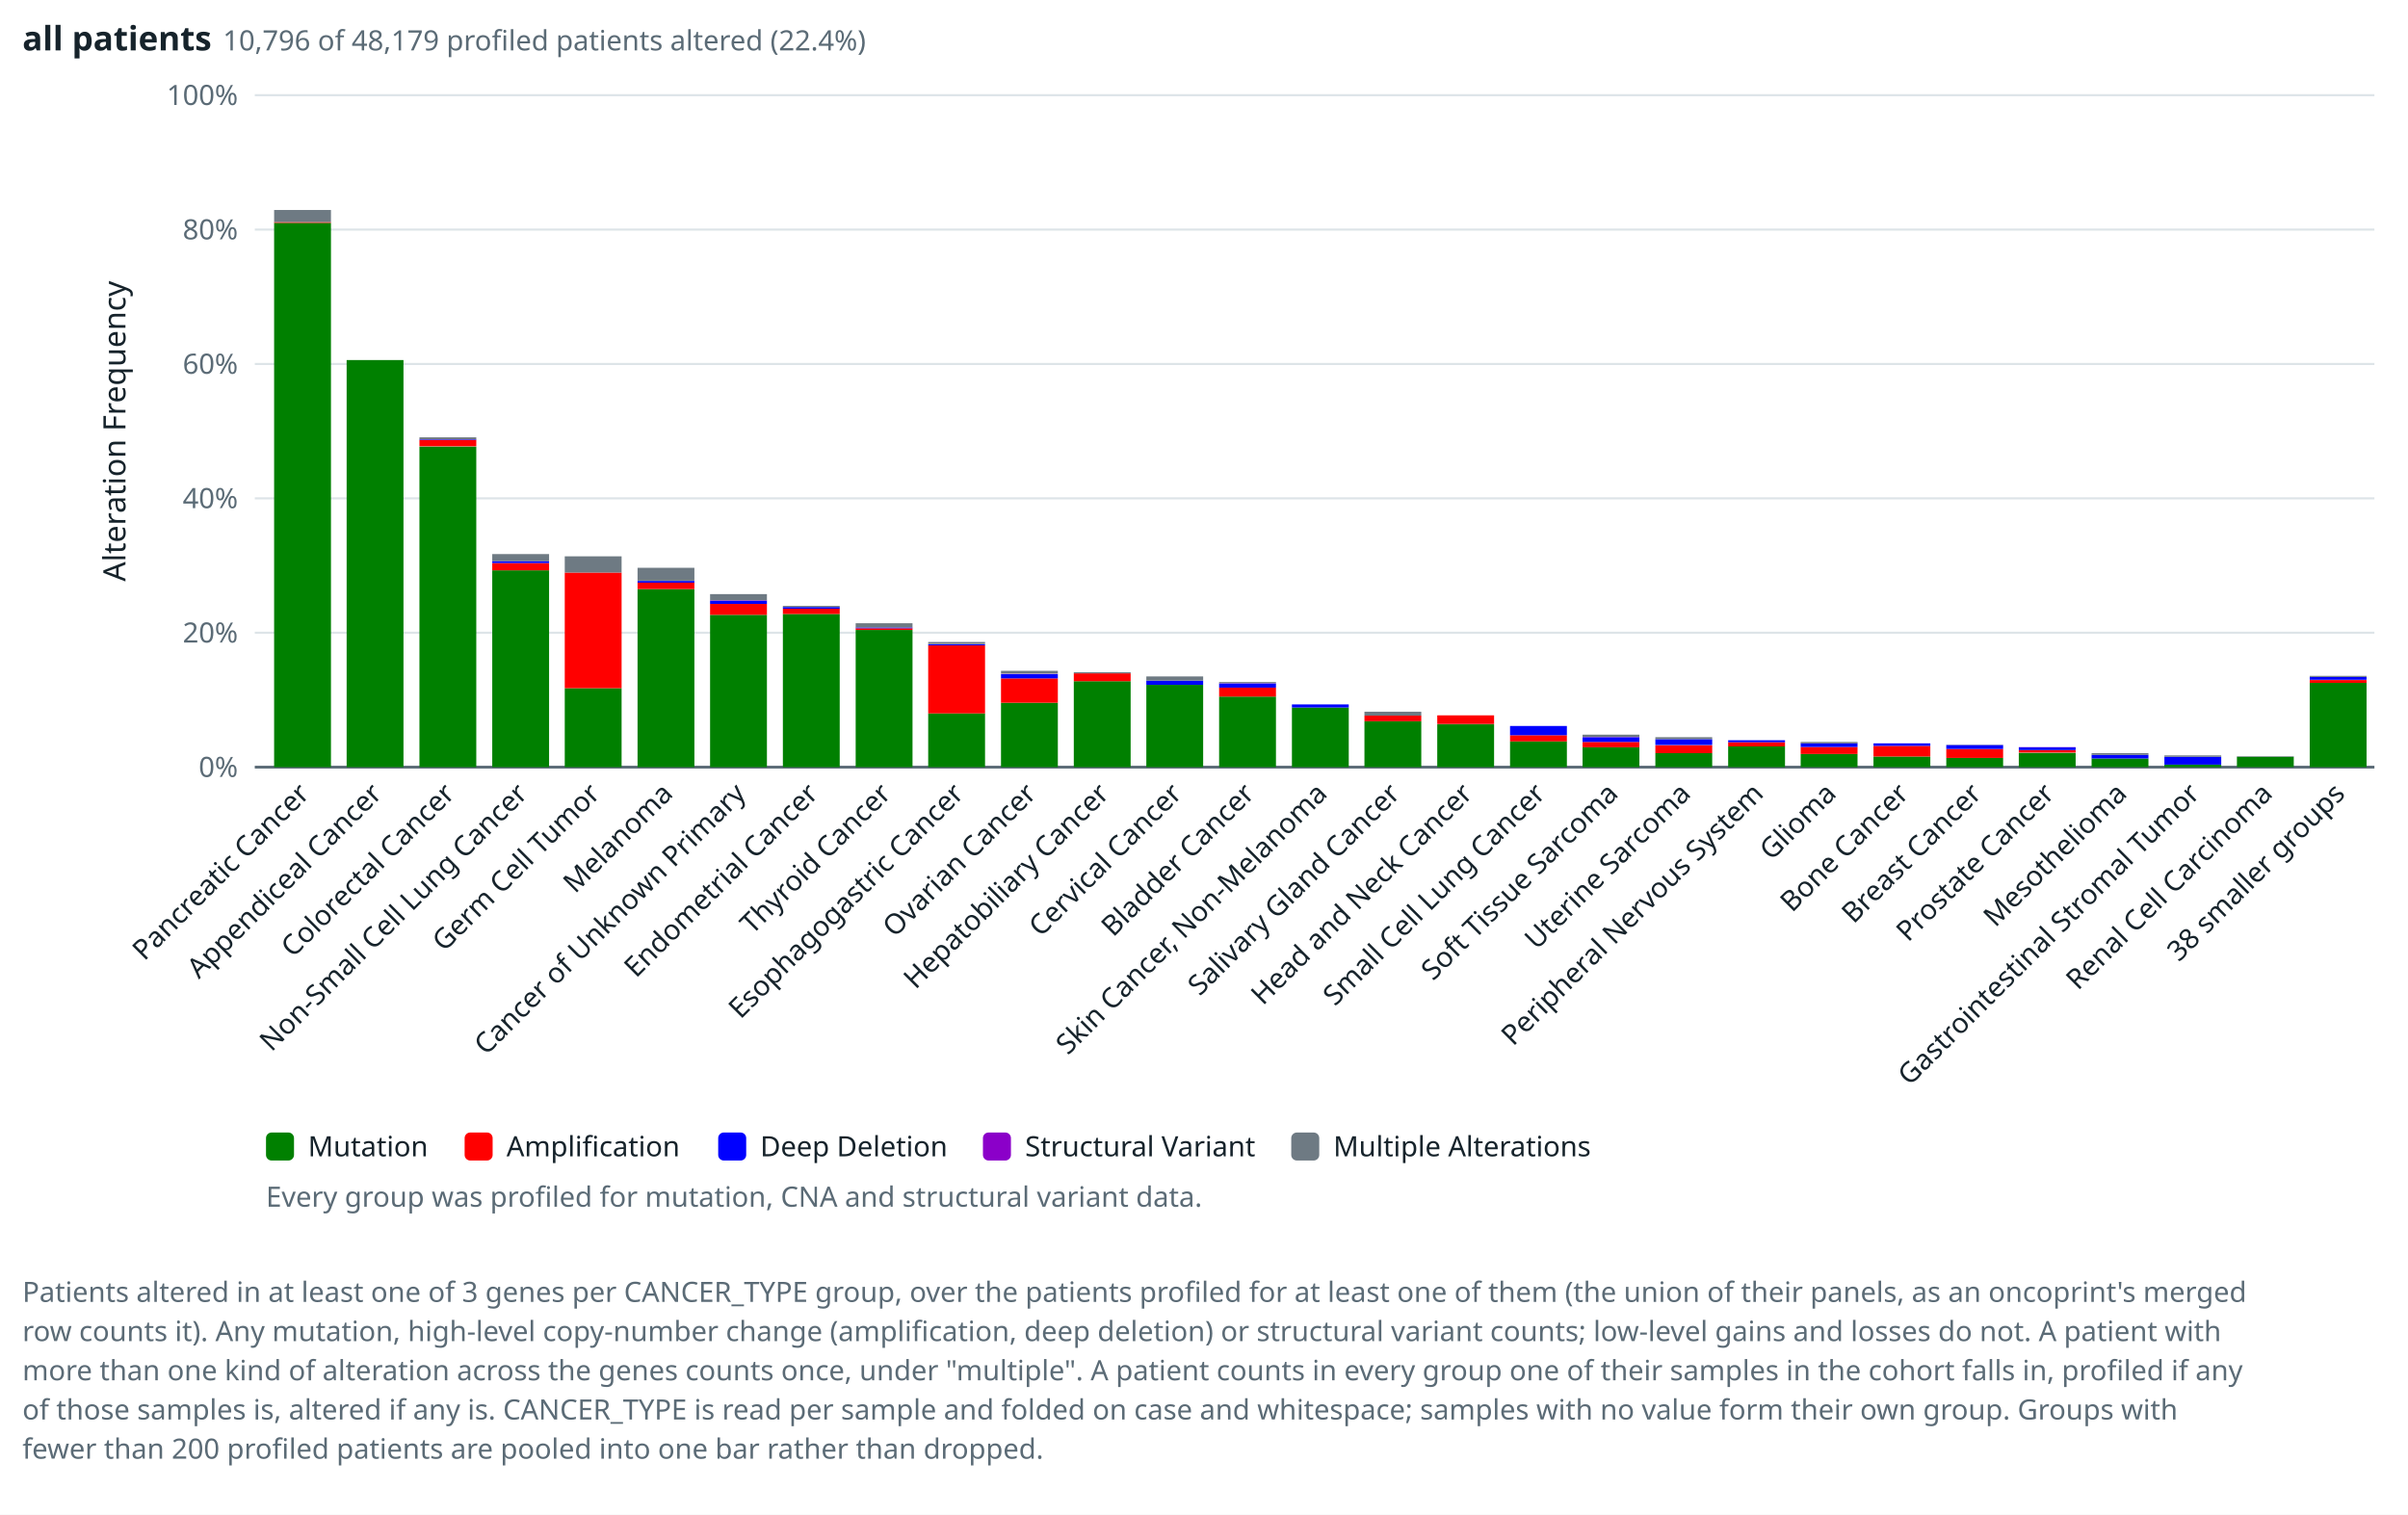
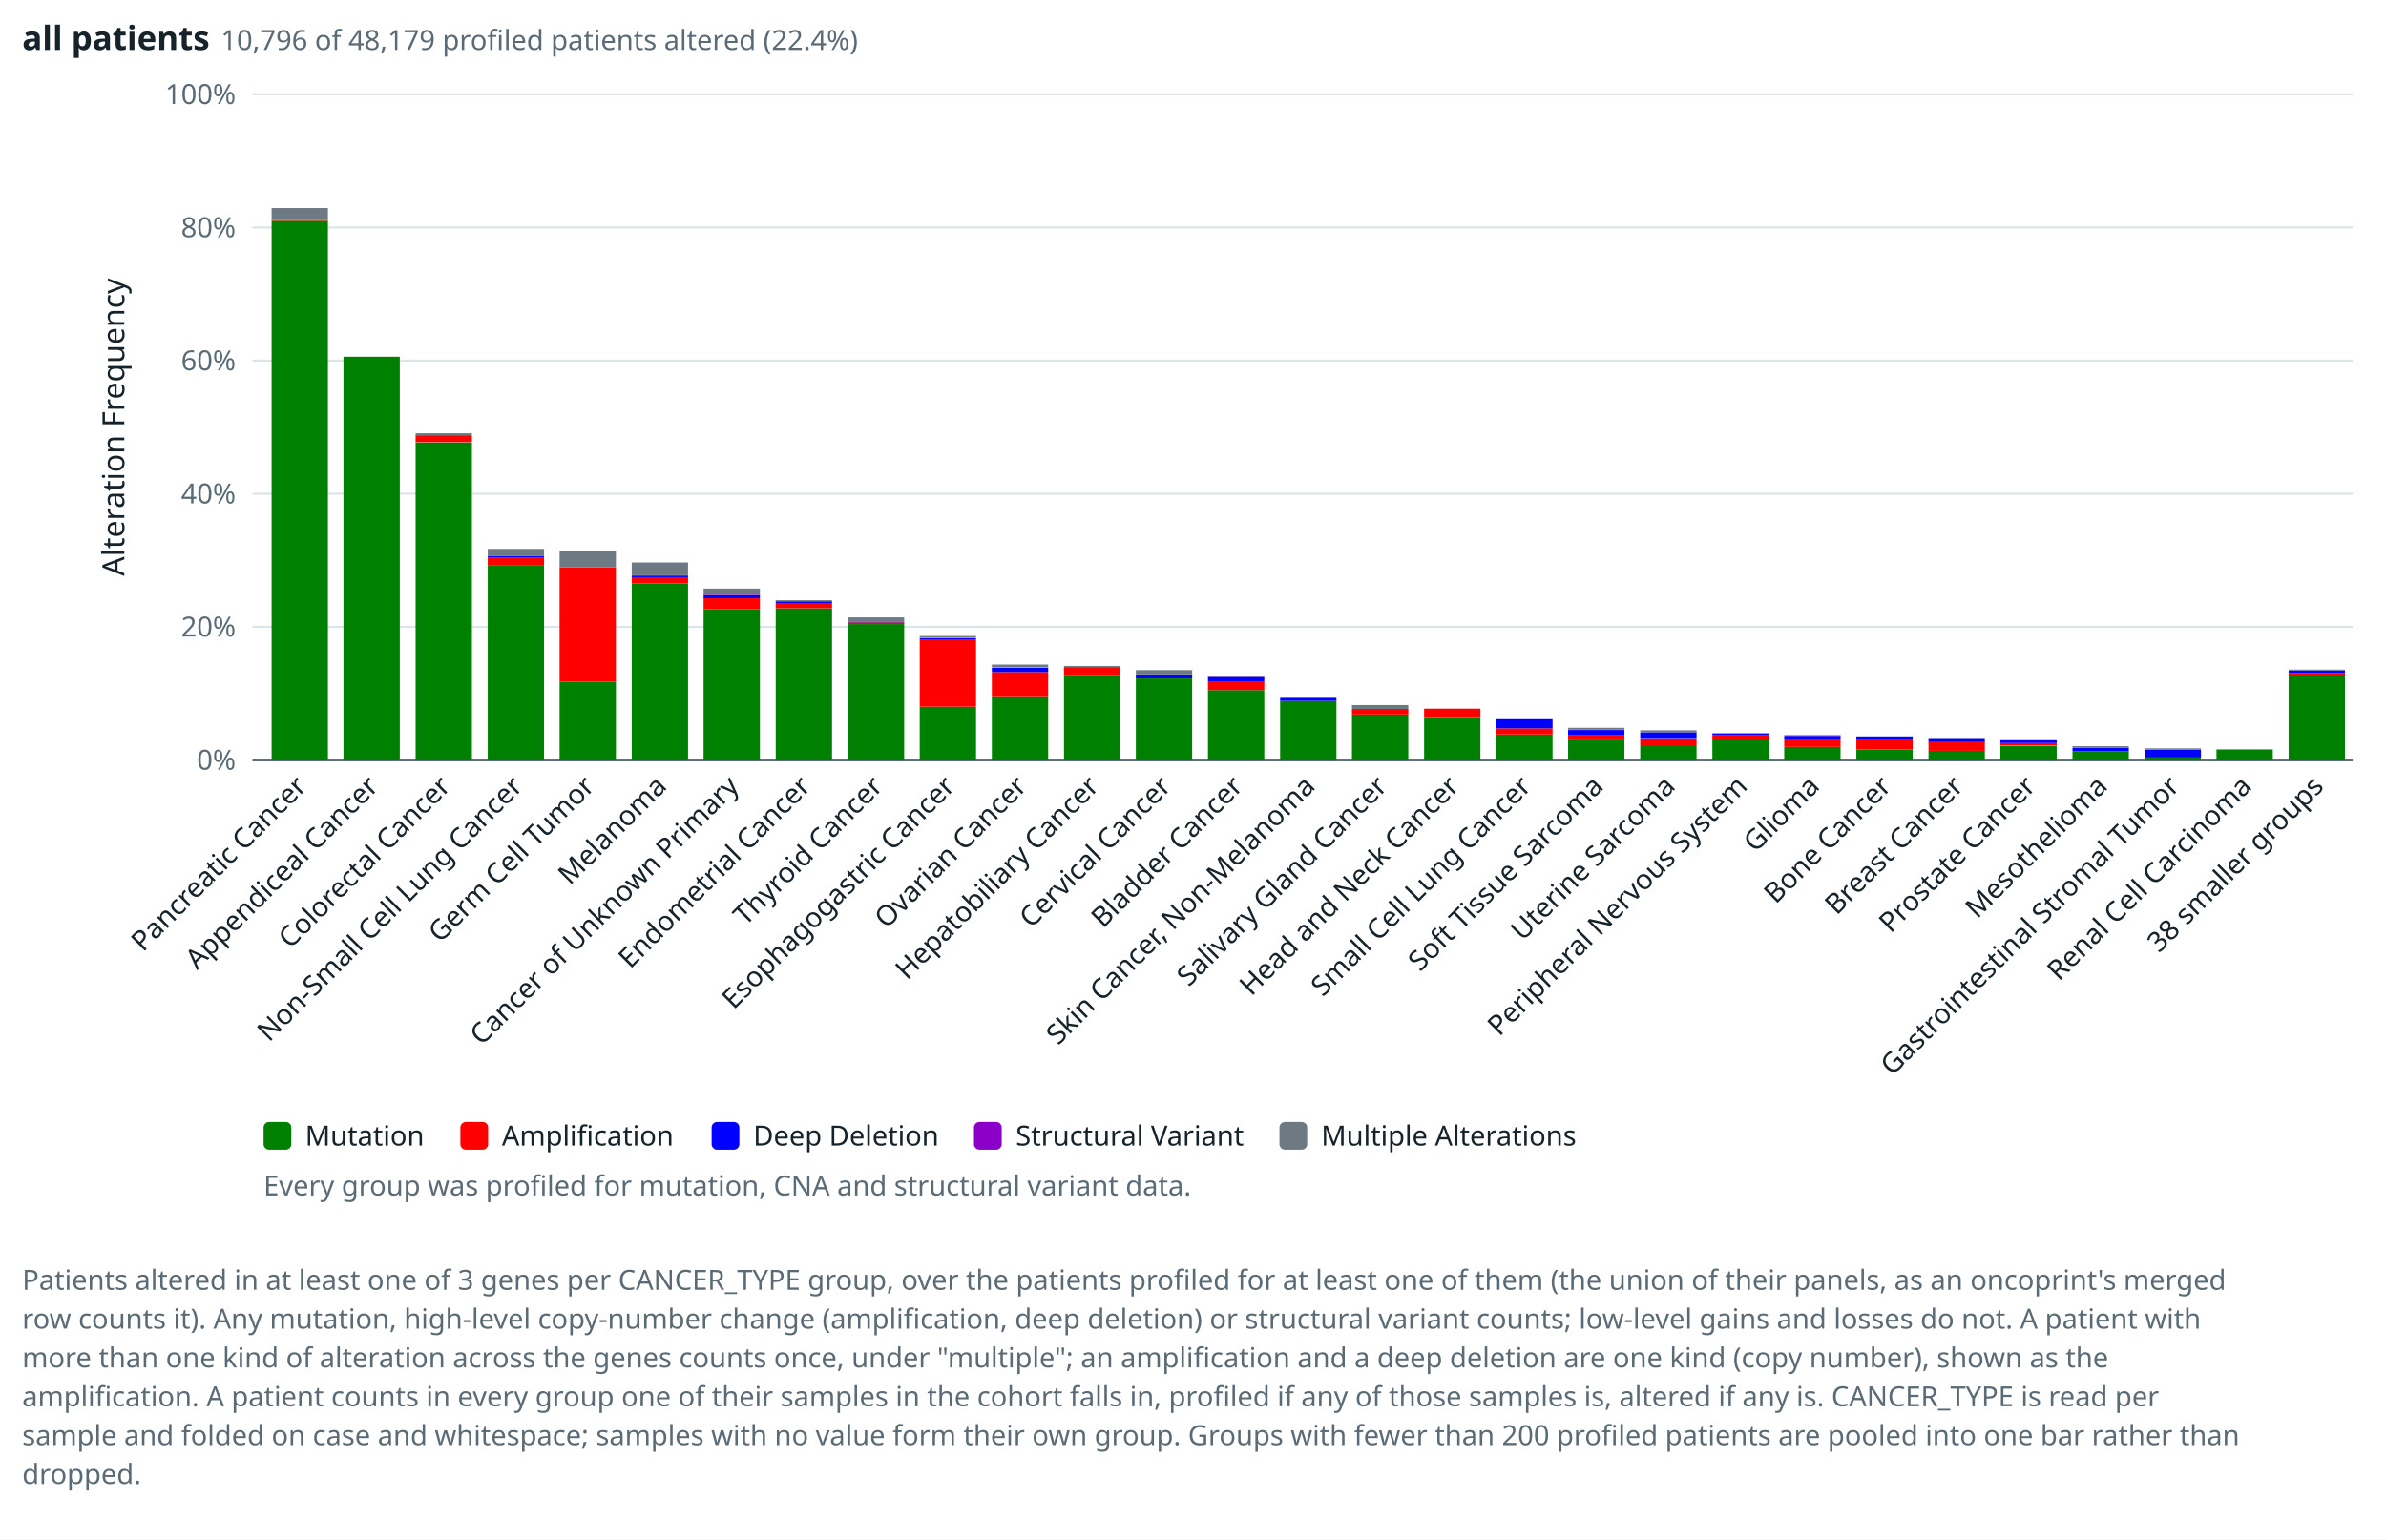
- <svg xmlns="http://www.w3.org/2000/svg" viewBox="0 0 860 541" width="100%" role="img" aria-label="Cancer types summary — KRAS, NRAS, HRAS" style="max-width:860px;height:auto;display:block;font-family:'IBM Plex Sans',system-ui,sans-serif">
-   <rect width="860" height="541" fill="#ffffff" />
+ <svg xmlns="http://www.w3.org/2000/svg" viewBox="0 0 860 555" width="100%" role="img" aria-label="Cancer types summary — KRAS, NRAS, HRAS" style="max-width:860px;height:auto;display:block;font-family:'IBM Plex Sans',system-ui,sans-serif">
+   <rect width="860" height="555" fill="#ffffff" />
  <g transform="translate(0 0)">
    <text x="8" y="18" font-size="12" fill="#16232b" font-weight="600">all patients</text>
    <text x="79.6" y="18" font-size="10" fill="#5b6b76">10,796 of 48,179 profiled patients altered (22.4%)</text>
    <line x1="91" y1="274" x2="848" y2="274" stroke="#dde4e8" stroke-width="0.75" />
    <text x="85" y="277.5" font-size="10" fill="#5b6b76" text-anchor="end">0%</text>
    <line x1="91" y1="226" x2="848" y2="226" stroke="#dde4e8" stroke-width="0.75" />
    <text x="85" y="229.5" font-size="10" fill="#5b6b76" text-anchor="end">20%</text>
    <line x1="91" y1="178" x2="848" y2="178" stroke="#dde4e8" stroke-width="0.75" />
    <text x="85" y="181.5" font-size="10" fill="#5b6b76" text-anchor="end">40%</text>
    <line x1="91" y1="130" x2="848" y2="130" stroke="#dde4e8" stroke-width="0.75" />
    <text x="85" y="133.5" font-size="10" fill="#5b6b76" text-anchor="end">60%</text>
    <line x1="91" y1="82" x2="848" y2="82" stroke="#dde4e8" stroke-width="0.75" />
    <text x="85" y="85.5" font-size="10" fill="#5b6b76" text-anchor="end">80%</text>
    <line x1="91" y1="34" x2="848" y2="34" stroke="#dde4e8" stroke-width="0.75" />
    <text x="85" y="37.5" font-size="10" fill="#5b6b76" text-anchor="end">100%</text>
    <text x="44.8" y="154" font-size="11" fill="#16232b" text-anchor="middle" transform="rotate(-90 44.8 154)">Alteration Frequency</text>
    <line x1="91" y1="274" x2="848" y2="274" stroke="#5b6b76" stroke-width="1" />
    <rect x="97.9" y="79.6" width="20.3" height="194.4" fill="#008000" />
    <rect x="97.9" y="79.3" width="20.3" height="0.3" fill="#ff0000" />
    <rect x="97.9" y="75" width="20.3" height="4.3" fill="#6e7a83" />
    <rect x="97.9" y="75" width="20.3" height="199" fill="none" />
    <rect x="123.8" y="128.6" width="20.3" height="145.4" fill="#008000" />
    <rect x="123.8" y="128.6" width="20.3" height="145.4" fill="none" />
    <rect x="149.8" y="159.5" width="20.3" height="114.5" fill="#008000" />
    <rect x="149.8" y="157.1" width="20.3" height="2.3" fill="#ff0000" />
    <rect x="149.8" y="157" width="20.3" height="0.2" fill="#0000ff" />
    <rect x="149.8" y="156.9" width="20.3" height="0" fill="#8b00c9" />
    <rect x="149.8" y="156.2" width="20.3" height="0.7" fill="#6e7a83" />
    <rect x="149.8" y="156.2" width="20.3" height="117.8" fill="none" />
    <rect x="175.8" y="203.7" width="20.3" height="70.3" fill="#008000" />
    <rect x="175.8" y="201.1" width="20.3" height="2.6" fill="#ff0000" />
    <rect x="175.8" y="200.4" width="20.3" height="0.7" fill="#0000ff" />
    <rect x="175.8" y="200.4" width="20.3" height="0" fill="#8b00c9" />
    <rect x="175.8" y="197.9" width="20.3" height="2.5" fill="#6e7a83" />
    <rect x="175.8" y="197.9" width="20.3" height="76.1" fill="none" />
    <rect x="201.7" y="245.8" width="20.3" height="28.2" fill="#008000" />
    <rect x="201.7" y="204.5" width="20.3" height="41.3" fill="#ff0000" />
    <rect x="201.7" y="198.7" width="20.3" height="5.8" fill="#6e7a83" />
    <rect x="201.7" y="198.7" width="20.3" height="75.3" fill="none" />
    <rect x="227.7" y="210.4" width="20.3" height="63.6" fill="#008000" />
    <rect x="227.7" y="208" width="20.3" height="2.4" fill="#ff0000" />
    <rect x="227.7" y="207.5" width="20.3" height="0.6" fill="#0000ff" />
    <rect x="227.7" y="202.8" width="20.3" height="4.6" fill="#6e7a83" />
    <rect x="227.7" y="202.8" width="20.3" height="71.2" fill="none" />
    <rect x="253.6" y="219.6" width="20.3" height="54.4" fill="#008000" />
    <rect x="253.6" y="215.7" width="20.3" height="3.9" fill="#ff0000" />
    <rect x="253.6" y="214.6" width="20.3" height="1.1" fill="#0000ff" />
    <rect x="253.6" y="214.4" width="20.3" height="0.2" fill="#8b00c9" />
    <rect x="253.6" y="212.2" width="20.3" height="2.2" fill="#6e7a83" />
    <rect x="253.6" y="212.2" width="20.3" height="61.8" fill="none" />
    <rect x="279.6" y="219.3" width="20.3" height="54.7" fill="#008000" />
    <rect x="279.6" y="217.4" width="20.3" height="1.9" fill="#ff0000" />
    <rect x="279.6" y="216.8" width="20.3" height="0.6" fill="#0000ff" />
    <rect x="279.6" y="216.4" width="20.3" height="0.4" fill="#6e7a83" />
    <rect x="279.6" y="216.4" width="20.3" height="57.6" fill="none" />
    <rect x="305.6" y="225" width="20.3" height="49" fill="#008000" />
    <rect x="305.6" y="224.4" width="20.3" height="0.6" fill="#ff0000" />
    <rect x="305.6" y="224.1" width="20.3" height="0.3" fill="#0000ff" />
    <rect x="305.6" y="222.6" width="20.3" height="1.5" fill="#6e7a83" />
    <rect x="305.6" y="222.6" width="20.3" height="51.4" fill="none" />
    <rect x="331.5" y="254.8" width="20.3" height="19.2" fill="#008000" />
    <rect x="331.5" y="230.5" width="20.3" height="24.3" fill="#ff0000" />
    <rect x="331.5" y="230.1" width="20.3" height="0.4" fill="#0000ff" />
    <rect x="331.5" y="229.3" width="20.3" height="0.7" fill="#6e7a83" />
    <rect x="331.5" y="229.3" width="20.3" height="44.7" fill="none" />
    <rect x="357.5" y="251" width="20.3" height="23" fill="#008000" />
    <rect x="357.5" y="242.3" width="20.3" height="8.7" fill="#ff0000" />
    <rect x="357.5" y="240.8" width="20.3" height="1.5" fill="#0000ff" />
    <rect x="357.5" y="240.7" width="20.3" height="0.1" fill="#8b00c9" />
    <rect x="357.5" y="239.6" width="20.3" height="1" fill="#6e7a83" />
    <rect x="357.5" y="239.6" width="20.3" height="34.4" fill="none" />
    <rect x="383.5" y="243.3" width="20.3" height="30.7" fill="#008000" />
    <rect x="383.5" y="240.5" width="20.3" height="2.8" fill="#ff0000" />
    <rect x="383.5" y="240.1" width="20.3" height="0.4" fill="#6e7a83" />
    <rect x="383.5" y="240.1" width="20.3" height="33.9" fill="none" />
    <rect x="409.4" y="244.6" width="20.3" height="29.4" fill="#008000" />
    <rect x="409.4" y="243.1" width="20.3" height="1.5" fill="#0000ff" />
    <rect x="409.4" y="241.6" width="20.3" height="1.5" fill="#6e7a83" />
    <rect x="409.4" y="241.6" width="20.3" height="32.4" fill="none" />
    <rect x="435.4" y="248.8" width="20.3" height="25.2" fill="#008000" />
    <rect x="435.4" y="245.6" width="20.3" height="3.2" fill="#ff0000" />
    <rect x="435.4" y="244.1" width="20.3" height="1.5" fill="#0000ff" />
    <rect x="435.4" y="244" width="20.3" height="0.1" fill="#8b00c9" />
    <rect x="435.4" y="243.6" width="20.3" height="0.4" fill="#6e7a83" />
    <rect x="435.4" y="243.6" width="20.3" height="30.4" fill="none" />
    <rect x="461.4" y="252.7" width="20.3" height="21.3" fill="#008000" />
    <rect x="461.4" y="251.6" width="20.3" height="1.1" fill="#0000ff" />
    <rect x="461.4" y="251.6" width="20.3" height="22.4" fill="none" />
    <rect x="487.3" y="257.6" width="20.3" height="16.4" fill="#008000" />
    <rect x="487.3" y="255.6" width="20.3" height="2" fill="#ff0000" />
    <rect x="487.3" y="254.2" width="20.3" height="1.4" fill="#6e7a83" />
    <rect x="487.3" y="254.2" width="20.3" height="19.8" fill="none" />
    <rect x="513.3" y="258.7" width="20.3" height="15.3" fill="#008000" />
    <rect x="513.3" y="255.5" width="20.3" height="3.1" fill="#ff0000" />
    <rect x="513.3" y="255.5" width="20.3" height="18.5" fill="none" />
    <rect x="539.3" y="264.8" width="20.3" height="9.2" fill="#008000" />
    <rect x="539.3" y="262.6" width="20.3" height="2.2" fill="#ff0000" />
    <rect x="539.3" y="259.3" width="20.3" height="3.3" fill="#0000ff" />
    <rect x="539.3" y="259.3" width="20.3" height="14.7" fill="none" />
    <rect x="565.2" y="266.9" width="20.3" height="7.1" fill="#008000" />
-     <rect x="565.2" y="265" width="20.3" height="1.9" fill="#ff0000" />
-     <rect x="565.2" y="263.3" width="20.3" height="1.7" fill="#0000ff" />
-     <rect x="565.2" y="263.2" width="20.3" height="0.1" fill="#8b00c9" />
-     <rect x="565.2" y="262.4" width="20.3" height="0.8" fill="#6e7a83" />
+     <rect x="565.2" y="264.9" width="20.3" height="2" fill="#ff0000" />
+     <rect x="565.2" y="263.2" width="20.3" height="1.7" fill="#0000ff" />
+     <rect x="565.2" y="263.1" width="20.3" height="0.1" fill="#8b00c9" />
+     <rect x="565.2" y="262.4" width="20.3" height="0.7" fill="#6e7a83" />
    <rect x="565.2" y="262.4" width="20.3" height="11.6" fill="none" />
    <rect x="591.2" y="269" width="20.3" height="5" fill="#008000" />
    <rect x="591.2" y="266.2" width="20.3" height="2.8" fill="#ff0000" />
    <rect x="591.2" y="264" width="20.3" height="2.1" fill="#0000ff" />
    <rect x="591.2" y="263.3" width="20.3" height="0.7" fill="#6e7a83" />
    <rect x="591.2" y="263.3" width="20.3" height="10.7" fill="none" />
    <rect x="617.2" y="266.6" width="20.3" height="7.4" fill="#008000" />
    <rect x="617.2" y="265.1" width="20.3" height="1.5" fill="#ff0000" />
    <rect x="617.2" y="264.4" width="20.3" height="0.7" fill="#0000ff" />
    <rect x="617.2" y="264.4" width="20.3" height="9.6" fill="none" />
    <rect x="643.1" y="269.3" width="20.3" height="4.7" fill="#008000" />
-     <rect x="643.1" y="266.8" width="20.3" height="2.5" fill="#ff0000" />
-     <rect x="643.1" y="265.5" width="20.3" height="1.3" fill="#0000ff" />
-     <rect x="643.1" y="265.4" width="20.3" height="0.1" fill="#8b00c9" />
-     <rect x="643.1" y="265" width="20.3" height="0.5" fill="#6e7a83" />
+     <rect x="643.1" y="266.6" width="20.3" height="2.7" fill="#ff0000" />
+     <rect x="643.1" y="265.3" width="20.3" height="1.3" fill="#0000ff" />
+     <rect x="643.1" y="265.2" width="20.3" height="0.1" fill="#8b00c9" />
+     <rect x="643.1" y="265" width="20.3" height="0.2" fill="#6e7a83" />
    <rect x="643.1" y="265" width="20.3" height="9" fill="none" />
    <rect x="669.1" y="270.2" width="20.3" height="3.8" fill="#008000" />
    <rect x="669.1" y="266.4" width="20.3" height="3.8" fill="#ff0000" />
    <rect x="669.1" y="265.5" width="20.3" height="0.9" fill="#0000ff" />
    <rect x="669.1" y="265.5" width="20.3" height="8.5" fill="none" />
    <rect x="695.1" y="270.7" width="20.3" height="3.3" fill="#008000" />
-     <rect x="695.1" y="267.5" width="20.3" height="3.2" fill="#ff0000" />
+     <rect x="695.1" y="267.4" width="20.3" height="3.3" fill="#ff0000" />
    <rect x="695.1" y="266.1" width="20.3" height="1.4" fill="#0000ff" />
-     <rect x="695.1" y="266.1" width="20.3" height="0" fill="#8b00c9" />
+     <rect x="695.1" y="266" width="20.3" height="0" fill="#8b00c9" />
    <rect x="695.1" y="265.9" width="20.3" height="0.1" fill="#6e7a83" />
    <rect x="695.1" y="265.9" width="20.3" height="8.1" fill="none" />
    <rect x="721" y="268.9" width="20.3" height="5.1" fill="#008000" />
    <rect x="721" y="267.9" width="20.3" height="0.9" fill="#ff0000" />
    <rect x="721" y="266.9" width="20.3" height="1" fill="#0000ff" />
    <rect x="721" y="266.9" width="20.3" height="0.1" fill="#8b00c9" />
    <rect x="721" y="266.9" width="20.3" height="7.1" fill="none" />
    <rect x="747" y="270.9" width="20.3" height="3.1" fill="#008000" />
    <rect x="747" y="269.6" width="20.3" height="1.3" fill="#0000ff" />
    <rect x="747" y="269" width="20.3" height="0.6" fill="#6e7a83" />
    <rect x="747" y="269" width="20.3" height="5" fill="none" />
    <rect x="773" y="273.1" width="20.3" height="0.9" fill="#008000" />
    <rect x="773" y="270.3" width="20.3" height="2.8" fill="#0000ff" />
    <rect x="773" y="269.8" width="20.3" height="0.5" fill="#6e7a83" />
    <rect x="773" y="269.8" width="20.3" height="4.2" fill="none" />
    <rect x="798.9" y="270.3" width="20.3" height="3.7" fill="#008000" />
    <rect x="798.9" y="270.1" width="20.3" height="0.2" fill="#6e7a83" />
    <rect x="798.9" y="270.1" width="20.3" height="3.9" fill="none" />
    <rect x="824.9" y="243.9" width="20.3" height="30.1" fill="#008000" />
-     <rect x="824.9" y="242.9" width="20.3" height="1" fill="#ff0000" />
-     <rect x="824.9" y="241.8" width="20.3" height="1" fill="#0000ff" />
-     <rect x="824.9" y="241.4" width="20.3" height="0.4" fill="#6e7a83" />
+     <rect x="824.9" y="242.7" width="20.3" height="1.2" fill="#ff0000" />
+     <rect x="824.9" y="241.7" width="20.3" height="1" fill="#0000ff" />
+     <rect x="824.9" y="241.4" width="20.3" height="0.3" fill="#6e7a83" />
    <rect x="824.9" y="241.4" width="20.3" height="32.6" fill="none" />
    <text x="111" y="284" font-size="10" fill="#16232b" text-anchor="end" transform="rotate(-45 111 284)">Pancreatic Cancer</text>
    <text x="136.9" y="284" font-size="10" fill="#16232b" text-anchor="end" transform="rotate(-45 136.9 284)">Appendiceal Cancer</text>
    <text x="162.9" y="284" font-size="10" fill="#16232b" text-anchor="end" transform="rotate(-45 162.9 284)">Colorectal Cancer</text>
    <text x="188.9" y="284" font-size="10" fill="#16232b" text-anchor="end" transform="rotate(-45 188.9 284)">Non-Small Cell Lung Cancer</text>
    <text x="214.8" y="284" font-size="10" fill="#16232b" text-anchor="end" transform="rotate(-45 214.8 284)">Germ Cell Tumor</text>
    <text x="240.8" y="284" font-size="10" fill="#16232b" text-anchor="end" transform="rotate(-45 240.8 284)">Melanoma</text>
    <text x="266.8" y="284" font-size="10" fill="#16232b" text-anchor="end" transform="rotate(-45 266.8 284)">Cancer of Unknown Primary</text>
    <text x="292.7" y="284" font-size="10" fill="#16232b" text-anchor="end" transform="rotate(-45 292.7 284)">Endometrial Cancer</text>
    <text x="318.7" y="284" font-size="10" fill="#16232b" text-anchor="end" transform="rotate(-45 318.7 284)">Thyroid Cancer</text>
    <text x="344.7" y="284" font-size="10" fill="#16232b" text-anchor="end" transform="rotate(-45 344.7 284)">Esophagogastric Cancer</text>
    <text x="370.6" y="284" font-size="10" fill="#16232b" text-anchor="end" transform="rotate(-45 370.6 284)">Ovarian Cancer</text>
    <text x="396.6" y="284" font-size="10" fill="#16232b" text-anchor="end" transform="rotate(-45 396.6 284)">Hepatobiliary Cancer</text>
    <text x="422.6" y="284" font-size="10" fill="#16232b" text-anchor="end" transform="rotate(-45 422.6 284)">Cervical Cancer</text>
    <text x="448.5" y="284" font-size="10" fill="#16232b" text-anchor="end" transform="rotate(-45 448.5 284)">Bladder Cancer</text>
    <text x="474.5" y="284" font-size="10" fill="#16232b" text-anchor="end" transform="rotate(-45 474.5 284)">Skin Cancer, Non-Melanoma</text>
    <text x="500.5" y="284" font-size="10" fill="#16232b" text-anchor="end" transform="rotate(-45 500.5 284)">Salivary Gland Cancer</text>
    <text x="526.4" y="284" font-size="10" fill="#16232b" text-anchor="end" transform="rotate(-45 526.4 284)">Head and Neck Cancer</text>
    <text x="552.4" y="284" font-size="10" fill="#16232b" text-anchor="end" transform="rotate(-45 552.4 284)">Small Cell Lung Cancer</text>
    <text x="578.4" y="284" font-size="10" fill="#16232b" text-anchor="end" transform="rotate(-45 578.4 284)">Soft Tissue Sarcoma</text>
    <text x="604.3" y="284" font-size="10" fill="#16232b" text-anchor="end" transform="rotate(-45 604.3 284)">Uterine Sarcoma</text>
    <text x="630.3" y="284" font-size="10" fill="#16232b" text-anchor="end" transform="rotate(-45 630.3 284)">Peripheral Nervous System</text>
    <text x="656.3" y="284" font-size="10" fill="#16232b" text-anchor="end" transform="rotate(-45 656.3 284)">Glioma</text>
    <text x="682.2" y="284" font-size="10" fill="#16232b" text-anchor="end" transform="rotate(-45 682.2 284)">Bone Cancer</text>
    <text x="708.2" y="284" font-size="10" fill="#16232b" text-anchor="end" transform="rotate(-45 708.2 284)">Breast Cancer</text>
    <text x="734.2" y="284" font-size="10" fill="#16232b" text-anchor="end" transform="rotate(-45 734.2 284)">Prostate Cancer</text>
    <text x="760.1" y="284" font-size="10" fill="#16232b" text-anchor="end" transform="rotate(-45 760.1 284)">Mesothelioma</text>
    <text x="786.1" y="284" font-size="10" fill="#16232b" text-anchor="end" transform="rotate(-45 786.1 284)">Gastrointestinal Stromal Tumor</text>
    <text x="812.1" y="284" font-size="10" fill="#16232b" text-anchor="end" transform="rotate(-45 812.1 284)">Renal Cell Carcinoma</text>
    <text x="838" y="284" font-size="10" fill="#16232b" text-anchor="end" transform="rotate(-45 838 284)">38 smaller groups</text>
    <rect x="95" y="404.5" width="10" height="10" rx="2" fill="#008000" />
    <text x="110" y="413" font-size="10" fill="#16232b">Mutation</text>
    <rect x="165.94" y="404.5" width="10" height="10" rx="2" fill="#ff0000" />
    <text x="180.9" y="413" font-size="10" fill="#16232b">Amplification</text>
    <rect x="256.5" y="404.5" width="10" height="10" rx="2" fill="#0000ff" />
    <text x="271.5" y="413" font-size="10" fill="#16232b">Deep Deletion</text>
    <rect x="351.05" y="404.5" width="10" height="10" rx="2" fill="#8b00c9" />
    <text x="366.1" y="413" font-size="10" fill="#16232b">Structural Variant</text>
    <rect x="461.16" y="404.5" width="10" height="10" rx="2" fill="#6e7a83" />
    <text x="476.2" y="413" font-size="10" fill="#16232b">Multiple Alterations</text>
    <text x="95" y="431" font-size="10" fill="#5b6b76">Every group was profiled for mutation, CNA and structural variant data.</text>
  </g>
  <text x="8" y="465" font-size="10" fill="#5b6b76">Patients altered in at least one of 3 genes per CANCER_TYPE group, over the patients profiled for at least one of them (the union of their panels, as an oncoprint's merged</text>
  <text x="8" y="479" font-size="10" fill="#5b6b76">row counts it). Any mutation, high-level copy-number change (amplification, deep deletion) or structural variant counts; low-level gains and losses do not. A patient with</text>
-   <text x="8" y="493" font-size="10" fill="#5b6b76">more than one kind of alteration across the genes counts once, under "multiple". A patient counts in every group one of their samples in the cohort falls in, profiled if any</text>
-   <text x="8" y="507" font-size="10" fill="#5b6b76">of those samples is, altered if any is. CANCER_TYPE is read per sample and folded on case and whitespace; samples with no value form their own group. Groups with</text>
-   <text x="8" y="521" font-size="10" fill="#5b6b76">fewer than 200 profiled patients are pooled into one bar rather than dropped.</text>
+   <text x="8" y="493" font-size="10" fill="#5b6b76">more than one kind of alteration across the genes counts once, under "multiple"; an amplification and a deep deletion are one kind (copy number), shown as the</text>
+   <text x="8" y="507" font-size="10" fill="#5b6b76">amplification. A patient counts in every group one of their samples in the cohort falls in, profiled if any of those samples is, altered if any is. CANCER_TYPE is read per</text>
+   <text x="8" y="521" font-size="10" fill="#5b6b76">sample and folded on case and whitespace; samples with no value form their own group. Groups with fewer than 200 profiled patients are pooled into one bar rather than</text>
+   <text x="8" y="535" font-size="10" fill="#5b6b76">dropped.</text>
</svg>
